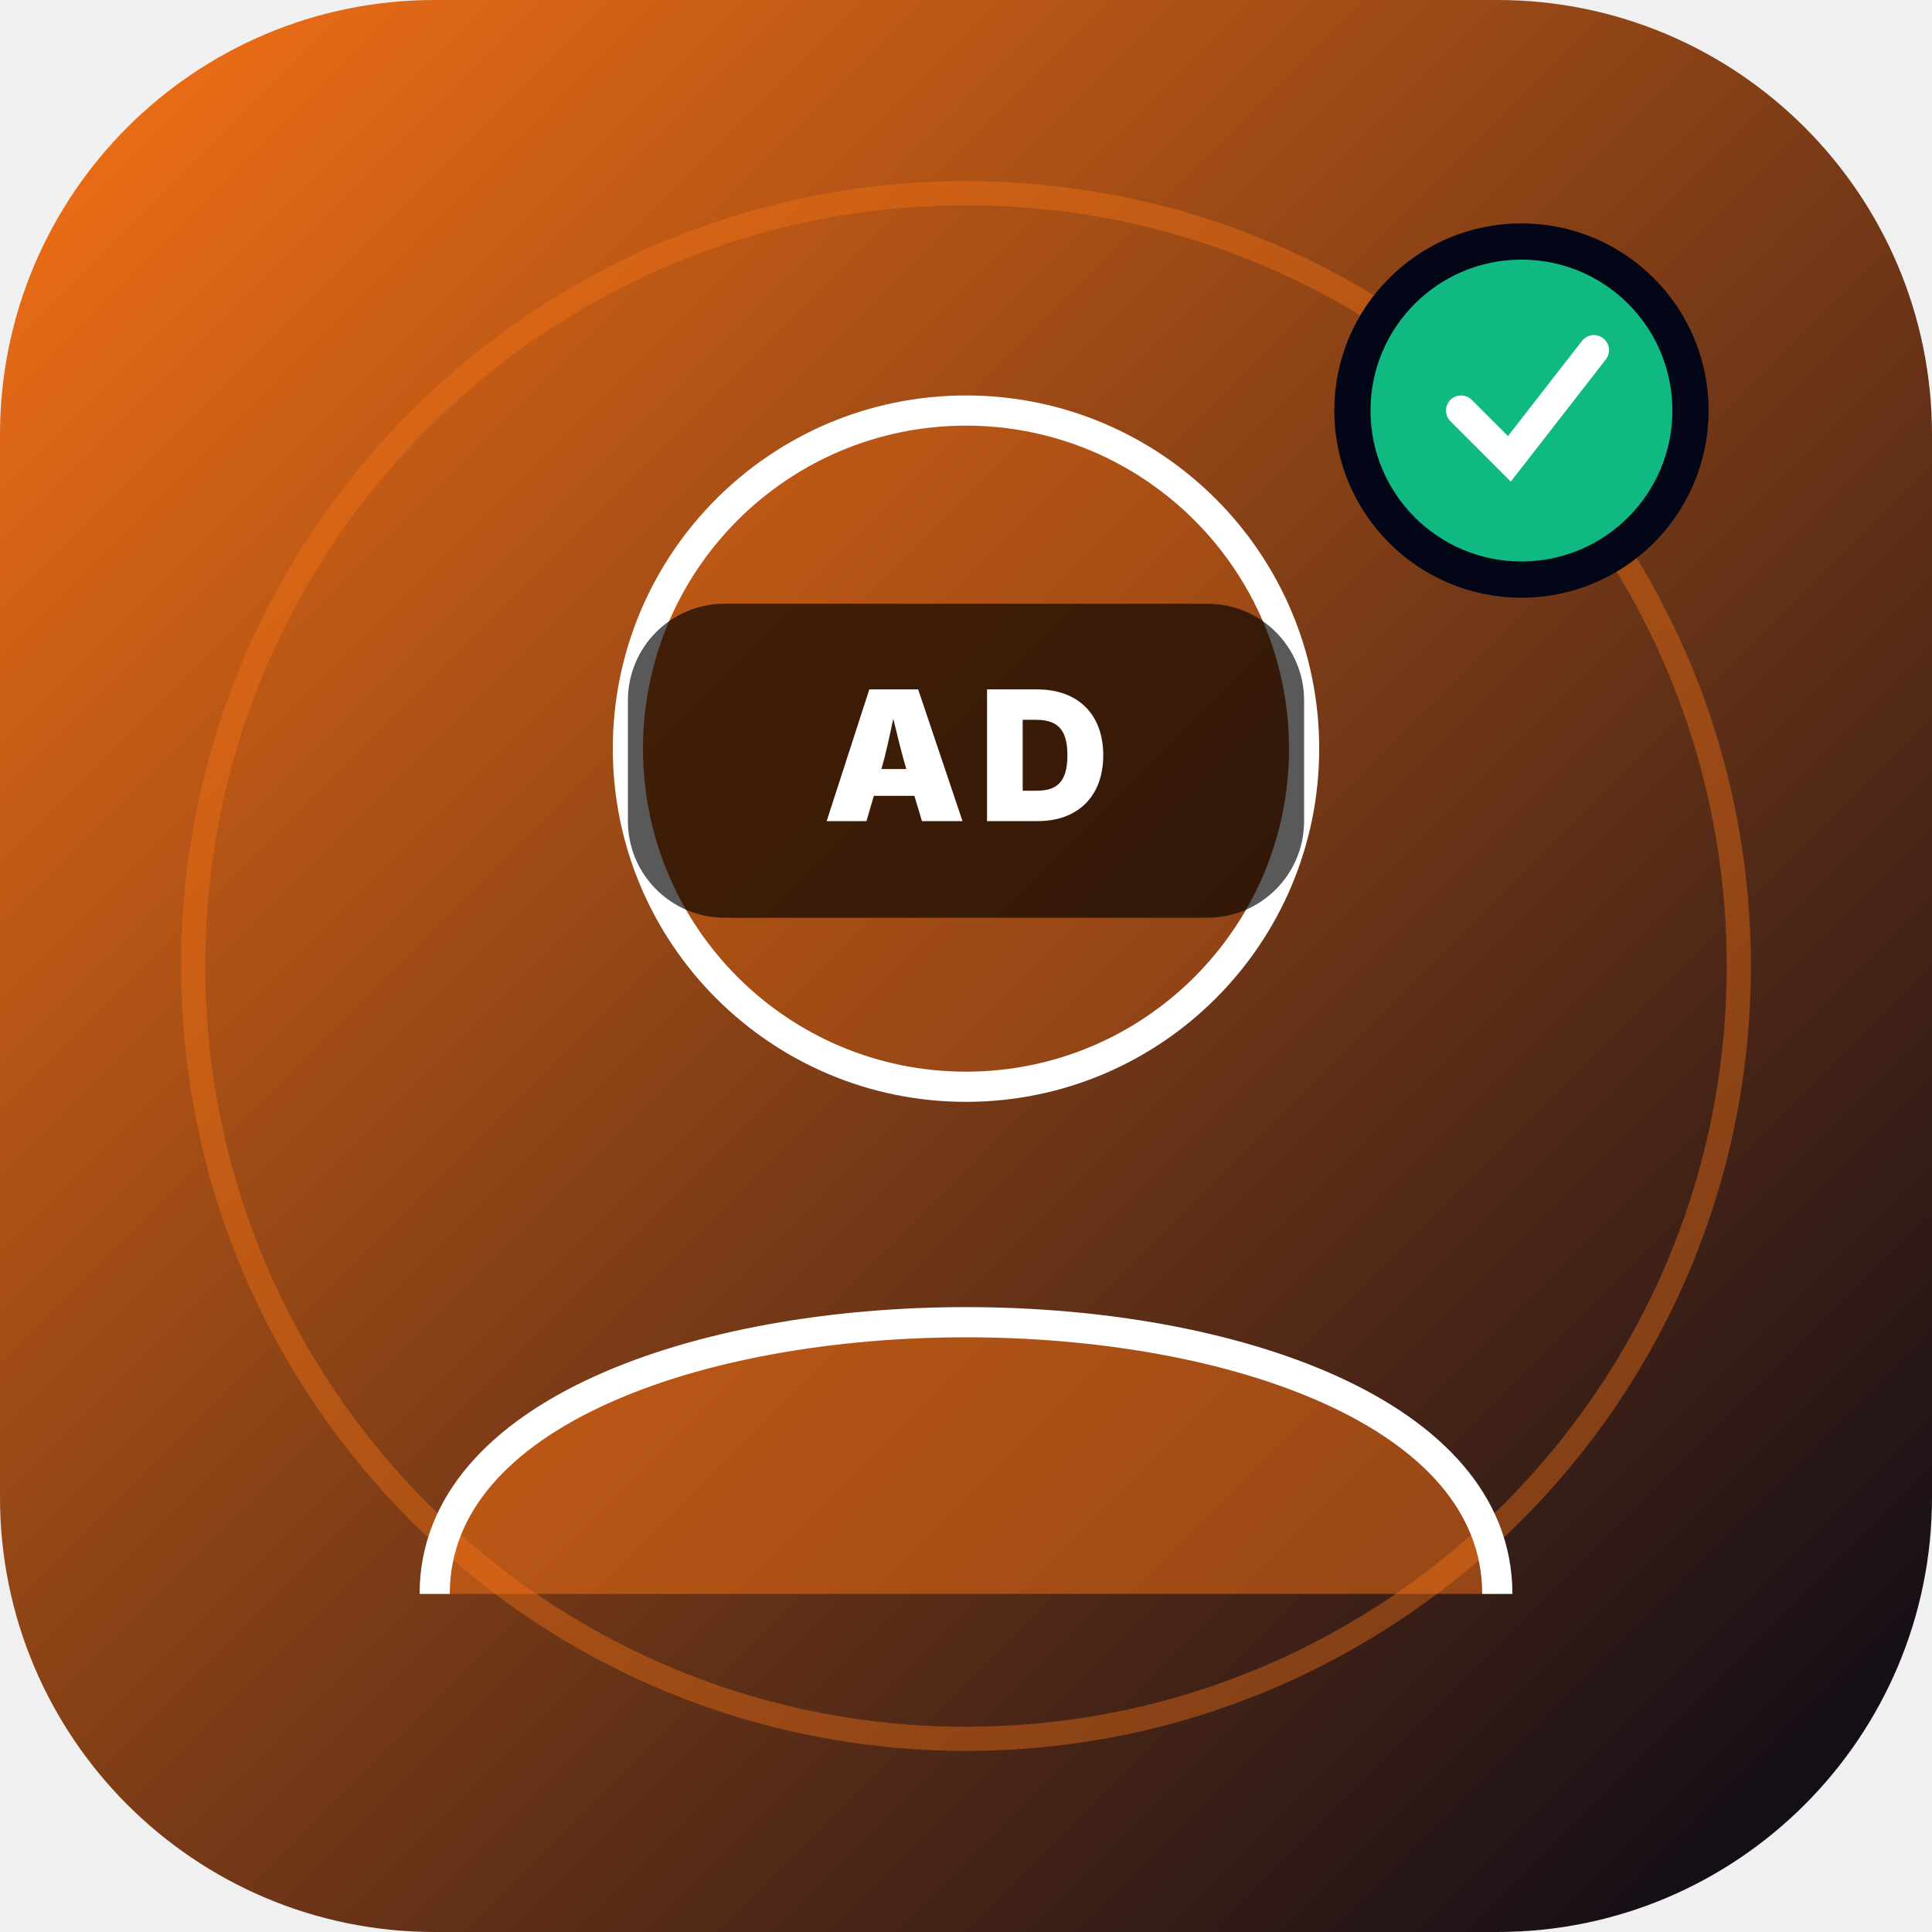
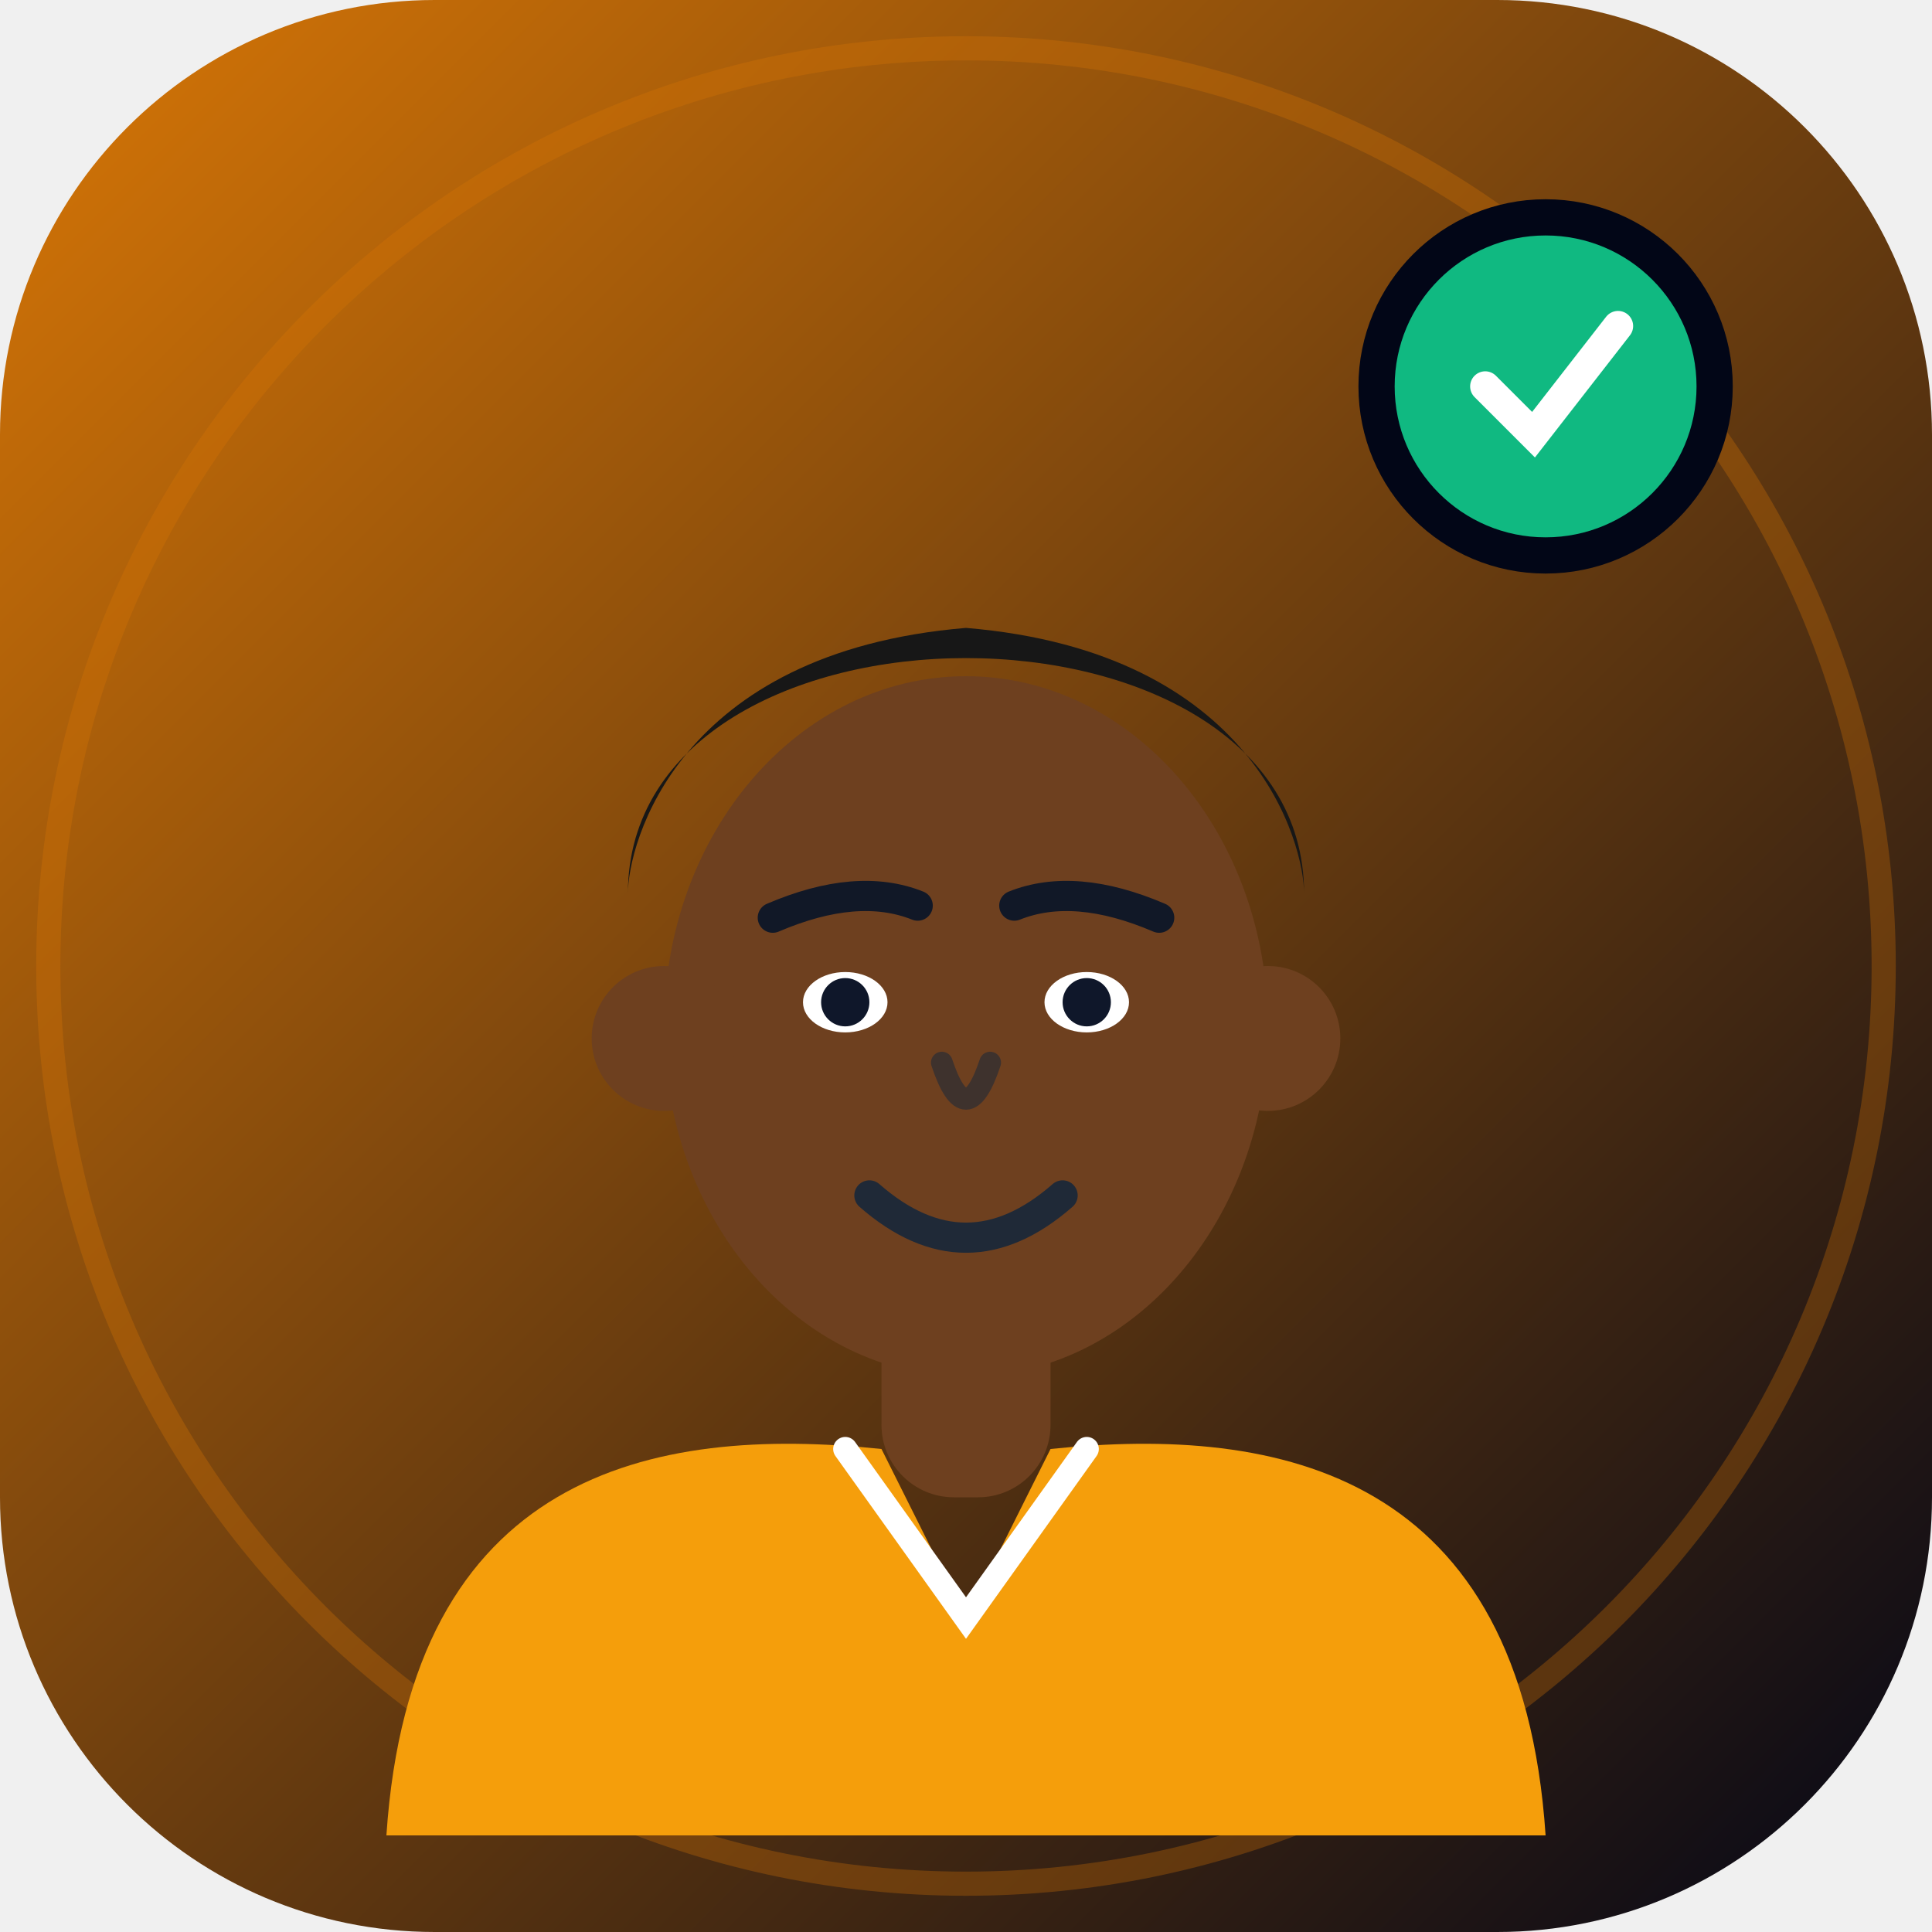
<svg xmlns="http://www.w3.org/2000/svg" viewBox="0 0 160 160" width="160" height="160">
  <defs>
-     <linearGradient id="avatarGrad9" x1="0" y1="0" x2="1" y2="1">
-       <stop offset="0%" stop-color="#F97316" />
+     <linearGradient id="bgGrad10" x1="0" y1="0" x2="1" y2="1">
+       <stop offset="0%" stop-color="#D97706" />
      <stop offset="100%" stop-color="#020617" />
    </linearGradient>
  </defs>
-   <rect width="160" height="160" rx="36" fill="url(#avatarGrad9)" />
-   <circle cx="80" cy="80" r="64" fill="none" stroke="#F97316" stroke-width="2" stroke-opacity="0.4" />
-   <circle cx="80" cy="62" r="28" fill="#F97316" fill-opacity="0.25" stroke="#FFFFFF" stroke-width="2.5" />
-   <path d="M 36 132 C 36 102, 124 102, 124 132" fill="#F97316" fill-opacity="0.5" stroke="#FFFFFF" stroke-width="2.5" />
-   <rect x="52" y="50" width="56" height="26" rx="8" fill="rgba(0,0,0,0.65)" />
-   <text x="80" y="68" font-family="system-ui, -apple-system, sans-serif" font-size="15" font-weight="900" fill="#FFFFFF" text-anchor="middle" letter-spacing="1">AD</text>
-   <circle cx="126" cy="34" r="14" fill="#10B981" stroke="#020617" stroke-width="3" />
-   <path d="M 121 34 L 125 38 L 132 29" fill="none" stroke="#FFFFFF" stroke-width="2.5" stroke-linecap="round" />
+   <rect width="160" height="160" rx="36" fill="url(#bgGrad10)" />
+   <circle cx="80" cy="80" r="76" fill="none" stroke="#D97706" stroke-width="2" stroke-opacity="0.3" />
+   <rect x="73" y="104" width="14" height="20" rx="6" fill="#6E401F" />
+   <path d="M 32 152 C 34 122, 54 118, 73 120 L 80 134 L 87 120 C 106 118, 126 122, 128 152 Z" fill="#F59E0B" />
+   <path d="M 70 120 L 80 134 L 90 120" stroke="#FFFFFF" stroke-width="2" fill="none" stroke-linecap="round" />
+   <path d="M 52 74 C 52 48, 108 48, 108 74 C 108 70, 104 54, 80 52 C 56 54, 52 70, 52 74 Z" fill="#171717" />
+   <path d="M 64 104 Q 80 120 96 104 Q 80 114 64 104 Z" fill="#171717" />
+   <ellipse cx="80" cy="85" rx="25" ry="29" fill="#6E401F" />
+   <circle cx="55" cy="86" r="6" fill="#6E401F" />
+   <circle cx="105" cy="86" r="6" fill="#6E401F" />
+   <path d="M 64 76 Q 71 73 76 75" stroke="#111827" stroke-width="2.5" fill="none" stroke-linecap="round" />
+   <path d="M 84 75 Q 89 73 96 76" stroke="#111827" stroke-width="2.5" fill="none" stroke-linecap="round" />
+   <ellipse cx="70" cy="83" rx="3.5" ry="2.5" fill="#FFFFFF" />
+   <circle cx="70" cy="83" r="2" fill="#0F172A" />
+   <ellipse cx="90" cy="83" rx="3.5" ry="2.5" fill="#FFFFFF" />
+   <circle cx="90" cy="83" r="2" fill="#0F172A" />
+   <path d="M 78 88 Q 80 94 82 88" stroke="#1F2937" stroke-width="1.8" fill="none" stroke-linecap="round" stroke-opacity="0.6" />
+   <path d="M 72 99 Q 80 106 88 99" stroke="#1F2937" stroke-width="2.5" fill="none" stroke-linecap="round" />
+   <circle cx="128" cy="32" r="14" fill="#10B981" stroke="#020617" stroke-width="3" />
+   <path d="M 123 32 L 127 36 L 134 27" fill="none" stroke="#FFFFFF" stroke-width="2.5" stroke-linecap="round" />
</svg>
